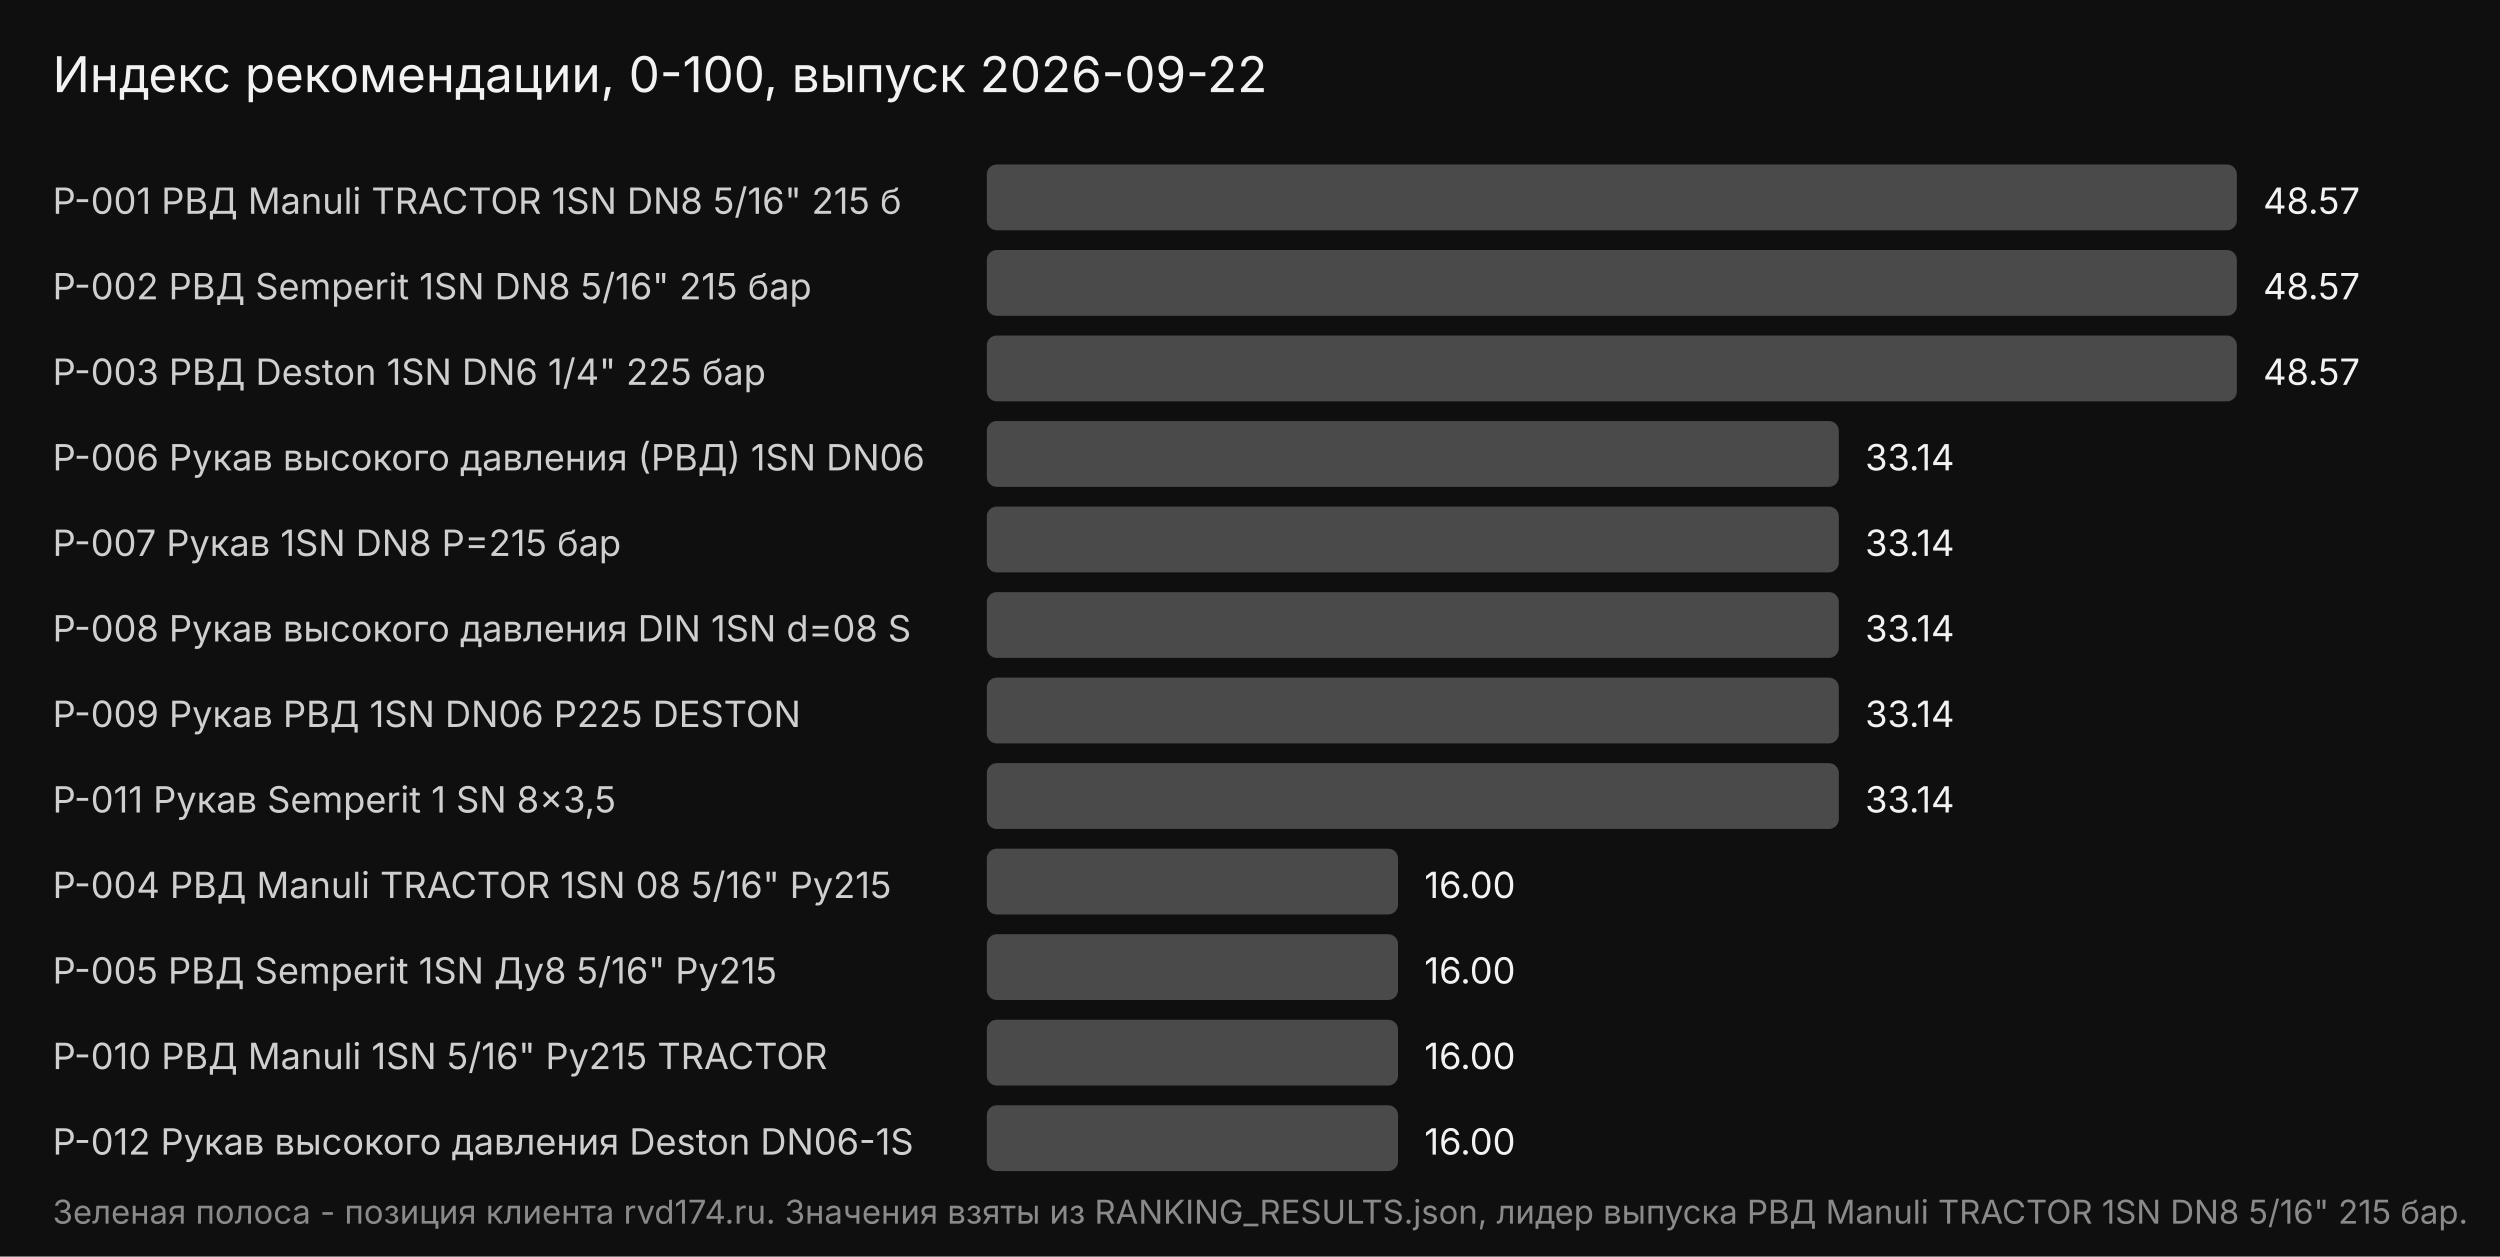
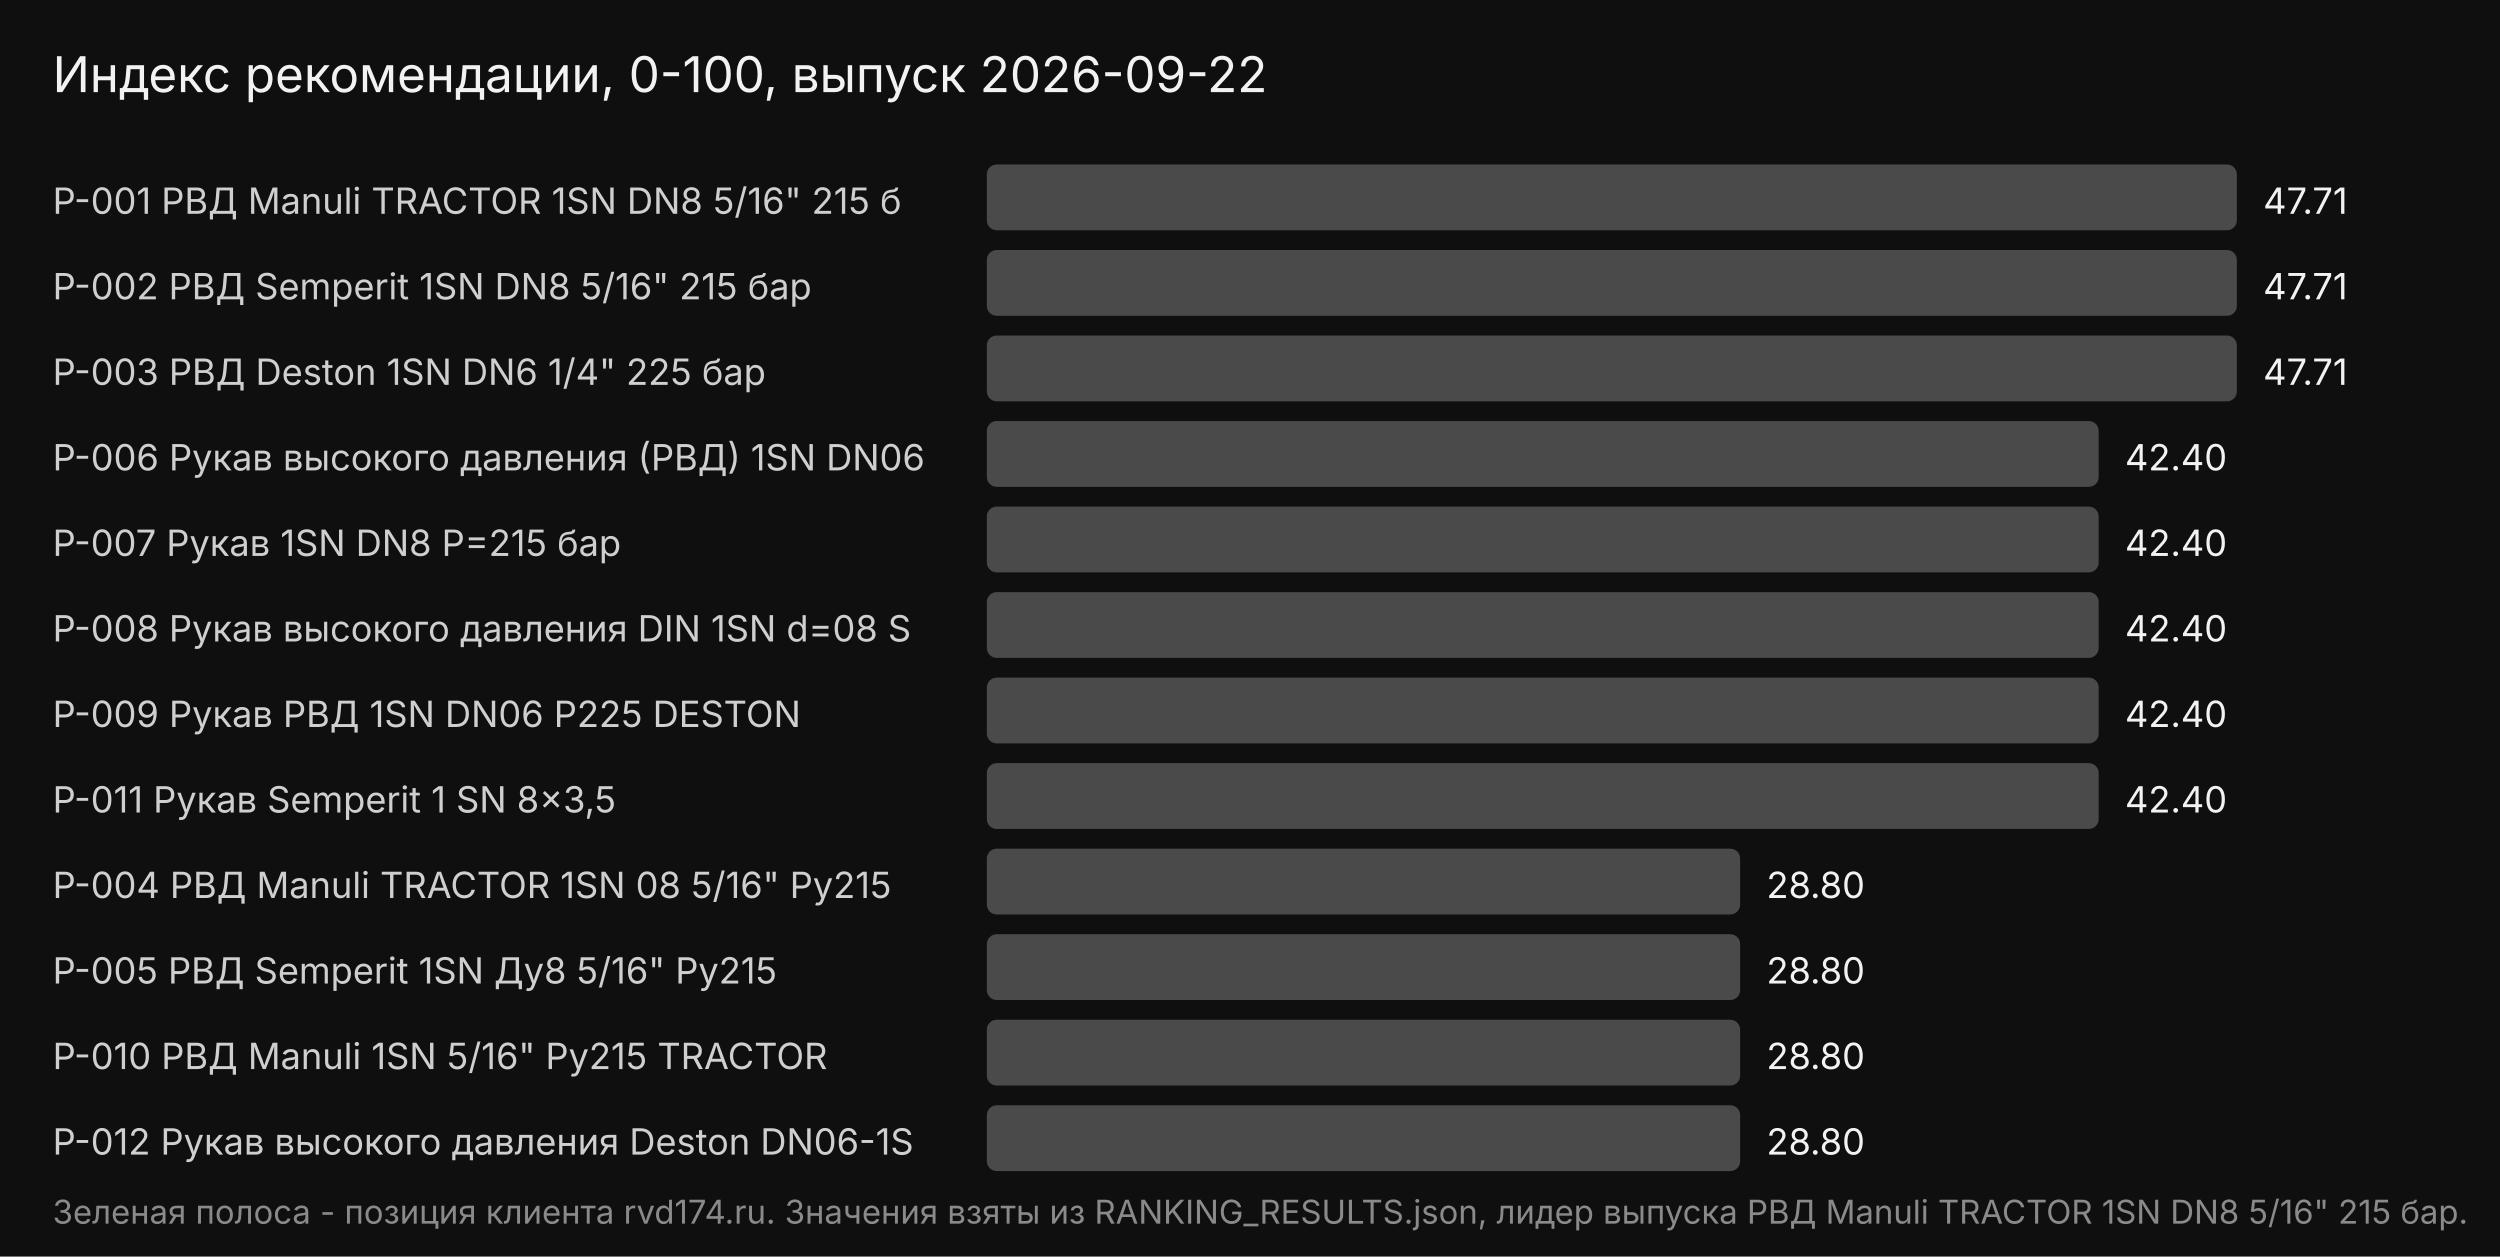
<svg xmlns="http://www.w3.org/2000/svg" width="760" height="382" viewBox="0 0 760 382" role="img" aria-label="Итоговое распределение индекса рекомендации">
  <rect width="760" height="382" fill="#0f0f0f" />
  <text x="16" y="28" fill="#f2f2f2" font-family="Inter, Arial, sans-serif" font-size="15">Индекс рекомендации, 0-100, выпуск 2026-09-22</text>
  <text x="16" y="65" fill="#cfcfcf" font-family="Inter, Arial, sans-serif" font-size="11">P-001 РВД Manuli TRACTOR 1SN DN8 5/16" 215 б</text>
  <rect x="300" y="50" width="380" height="20" fill="#4a4a4a" rx="3" />
-   <text x="688" y="65" fill="#f2f2f2" font-family="Inter, Arial, sans-serif" font-size="11">48.57</text>
+   <text x="688" y="65" fill="#f2f2f2" font-family="Inter, Arial, sans-serif" font-size="11">47.71</text>
  <text x="16" y="91" fill="#cfcfcf" font-family="Inter, Arial, sans-serif" font-size="11">P-002 РВД Semperit 1SN DN8 5/16" 215 бар</text>
  <rect x="300" y="76" width="380" height="20" fill="#4a4a4a" rx="3" />
-   <text x="688" y="91" fill="#f2f2f2" font-family="Inter, Arial, sans-serif" font-size="11">48.57</text>
+   <text x="688" y="91" fill="#f2f2f2" font-family="Inter, Arial, sans-serif" font-size="11">47.71</text>
  <text x="16" y="117" fill="#cfcfcf" font-family="Inter, Arial, sans-serif" font-size="11">P-003 РВД Deston 1SN DN6 1/4" 225 бар</text>
  <rect x="300" y="102" width="380" height="20" fill="#4a4a4a" rx="3" />
-   <text x="688" y="117" fill="#f2f2f2" font-family="Inter, Arial, sans-serif" font-size="11">48.57</text>
+   <text x="688" y="117" fill="#f2f2f2" font-family="Inter, Arial, sans-serif" font-size="11">47.71</text>
  <text x="16" y="143" fill="#cfcfcf" font-family="Inter, Arial, sans-serif" font-size="11">P-006 Рукав высокого давления (РВД) 1SN DN06</text>
-   <rect x="300" y="128" width="259" height="20" fill="#4a4a4a" rx="3" />
-   <text x="567" y="143" fill="#f2f2f2" font-family="Inter, Arial, sans-serif" font-size="11">33.14</text>
+   <rect x="300" y="128" width="338" height="20" fill="#4a4a4a" rx="3" />
+   <text x="646" y="143" fill="#f2f2f2" font-family="Inter, Arial, sans-serif" font-size="11">42.40</text>
  <text x="16" y="169" fill="#cfcfcf" font-family="Inter, Arial, sans-serif" font-size="11">P-007 Рукав 1SN DN8 P=215 бар</text>
-   <rect x="300" y="154" width="259" height="20" fill="#4a4a4a" rx="3" />
-   <text x="567" y="169" fill="#f2f2f2" font-family="Inter, Arial, sans-serif" font-size="11">33.14</text>
+   <rect x="300" y="154" width="338" height="20" fill="#4a4a4a" rx="3" />
+   <text x="646" y="169" fill="#f2f2f2" font-family="Inter, Arial, sans-serif" font-size="11">42.40</text>
  <text x="16" y="195" fill="#cfcfcf" font-family="Inter, Arial, sans-serif" font-size="11">P-008 Рукав высокого давления DIN 1SN d=08 S</text>
-   <rect x="300" y="180" width="259" height="20" fill="#4a4a4a" rx="3" />
-   <text x="567" y="195" fill="#f2f2f2" font-family="Inter, Arial, sans-serif" font-size="11">33.14</text>
+   <rect x="300" y="180" width="338" height="20" fill="#4a4a4a" rx="3" />
+   <text x="646" y="195" fill="#f2f2f2" font-family="Inter, Arial, sans-serif" font-size="11">42.40</text>
  <text x="16" y="221" fill="#cfcfcf" font-family="Inter, Arial, sans-serif" font-size="11">P-009 Рукав РВД 1SN DN06 P225 DESTON</text>
-   <rect x="300" y="206" width="259" height="20" fill="#4a4a4a" rx="3" />
-   <text x="567" y="221" fill="#f2f2f2" font-family="Inter, Arial, sans-serif" font-size="11">33.14</text>
+   <rect x="300" y="206" width="338" height="20" fill="#4a4a4a" rx="3" />
+   <text x="646" y="221" fill="#f2f2f2" font-family="Inter, Arial, sans-serif" font-size="11">42.40</text>
  <text x="16" y="247" fill="#cfcfcf" font-family="Inter, Arial, sans-serif" font-size="11">P-011 Рукав Semperit 1 SN 8×3,5</text>
-   <rect x="300" y="232" width="259" height="20" fill="#4a4a4a" rx="3" />
-   <text x="567" y="247" fill="#f2f2f2" font-family="Inter, Arial, sans-serif" font-size="11">33.14</text>
+   <rect x="300" y="232" width="338" height="20" fill="#4a4a4a" rx="3" />
+   <text x="646" y="247" fill="#f2f2f2" font-family="Inter, Arial, sans-serif" font-size="11">42.40</text>
  <text x="16" y="273" fill="#cfcfcf" font-family="Inter, Arial, sans-serif" font-size="11">P-004 РВД Manuli TRACTOR 1SN 08 5/16" Ру215</text>
-   <rect x="300" y="258" width="125" height="20" fill="#4a4a4a" rx="3" />
-   <text x="433" y="273" fill="#f2f2f2" font-family="Inter, Arial, sans-serif" font-size="11">16.00</text>
+   <rect x="300" y="258" width="229" height="20" fill="#4a4a4a" rx="3" />
+   <text x="537" y="273" fill="#f2f2f2" font-family="Inter, Arial, sans-serif" font-size="11">28.80</text>
  <text x="16" y="299" fill="#cfcfcf" font-family="Inter, Arial, sans-serif" font-size="11">P-005 РВД Semperit 1SN Ду8 5/16" Ру215</text>
-   <rect x="300" y="284" width="125" height="20" fill="#4a4a4a" rx="3" />
-   <text x="433" y="299" fill="#f2f2f2" font-family="Inter, Arial, sans-serif" font-size="11">16.00</text>
+   <rect x="300" y="284" width="229" height="20" fill="#4a4a4a" rx="3" />
+   <text x="537" y="299" fill="#f2f2f2" font-family="Inter, Arial, sans-serif" font-size="11">28.80</text>
  <text x="16" y="325" fill="#cfcfcf" font-family="Inter, Arial, sans-serif" font-size="11">P-010 РВД Manuli 1SN 5/16" Ру215 TRACTOR</text>
-   <rect x="300" y="310" width="125" height="20" fill="#4a4a4a" rx="3" />
-   <text x="433" y="325" fill="#f2f2f2" font-family="Inter, Arial, sans-serif" font-size="11">16.00</text>
+   <rect x="300" y="310" width="229" height="20" fill="#4a4a4a" rx="3" />
+   <text x="537" y="325" fill="#f2f2f2" font-family="Inter, Arial, sans-serif" font-size="11">28.80</text>
  <text x="16" y="351" fill="#cfcfcf" font-family="Inter, Arial, sans-serif" font-size="11">P-012 Рукав высокого давления Deston DN06-1S</text>
-   <rect x="300" y="336" width="125" height="20" fill="#4a4a4a" rx="3" />
-   <text x="433" y="351" fill="#f2f2f2" font-family="Inter, Arial, sans-serif" font-size="11">16.00</text>
+   <rect x="300" y="336" width="229" height="20" fill="#4a4a4a" rx="3" />
+   <text x="537" y="351" fill="#f2f2f2" font-family="Inter, Arial, sans-serif" font-size="11">28.80</text>
  <text x="16" y="372" fill="#8a8a8a" font-family="Inter, Arial, sans-serif" font-size="10">Зеленая полоса - позиция клиента rvd174.ru. Значения взяты из RANKING_RESULTS.json, лидер выпуска РВД Manuli TRACTOR 1SN DN8 5/16" 215 бар.</text>
</svg>
